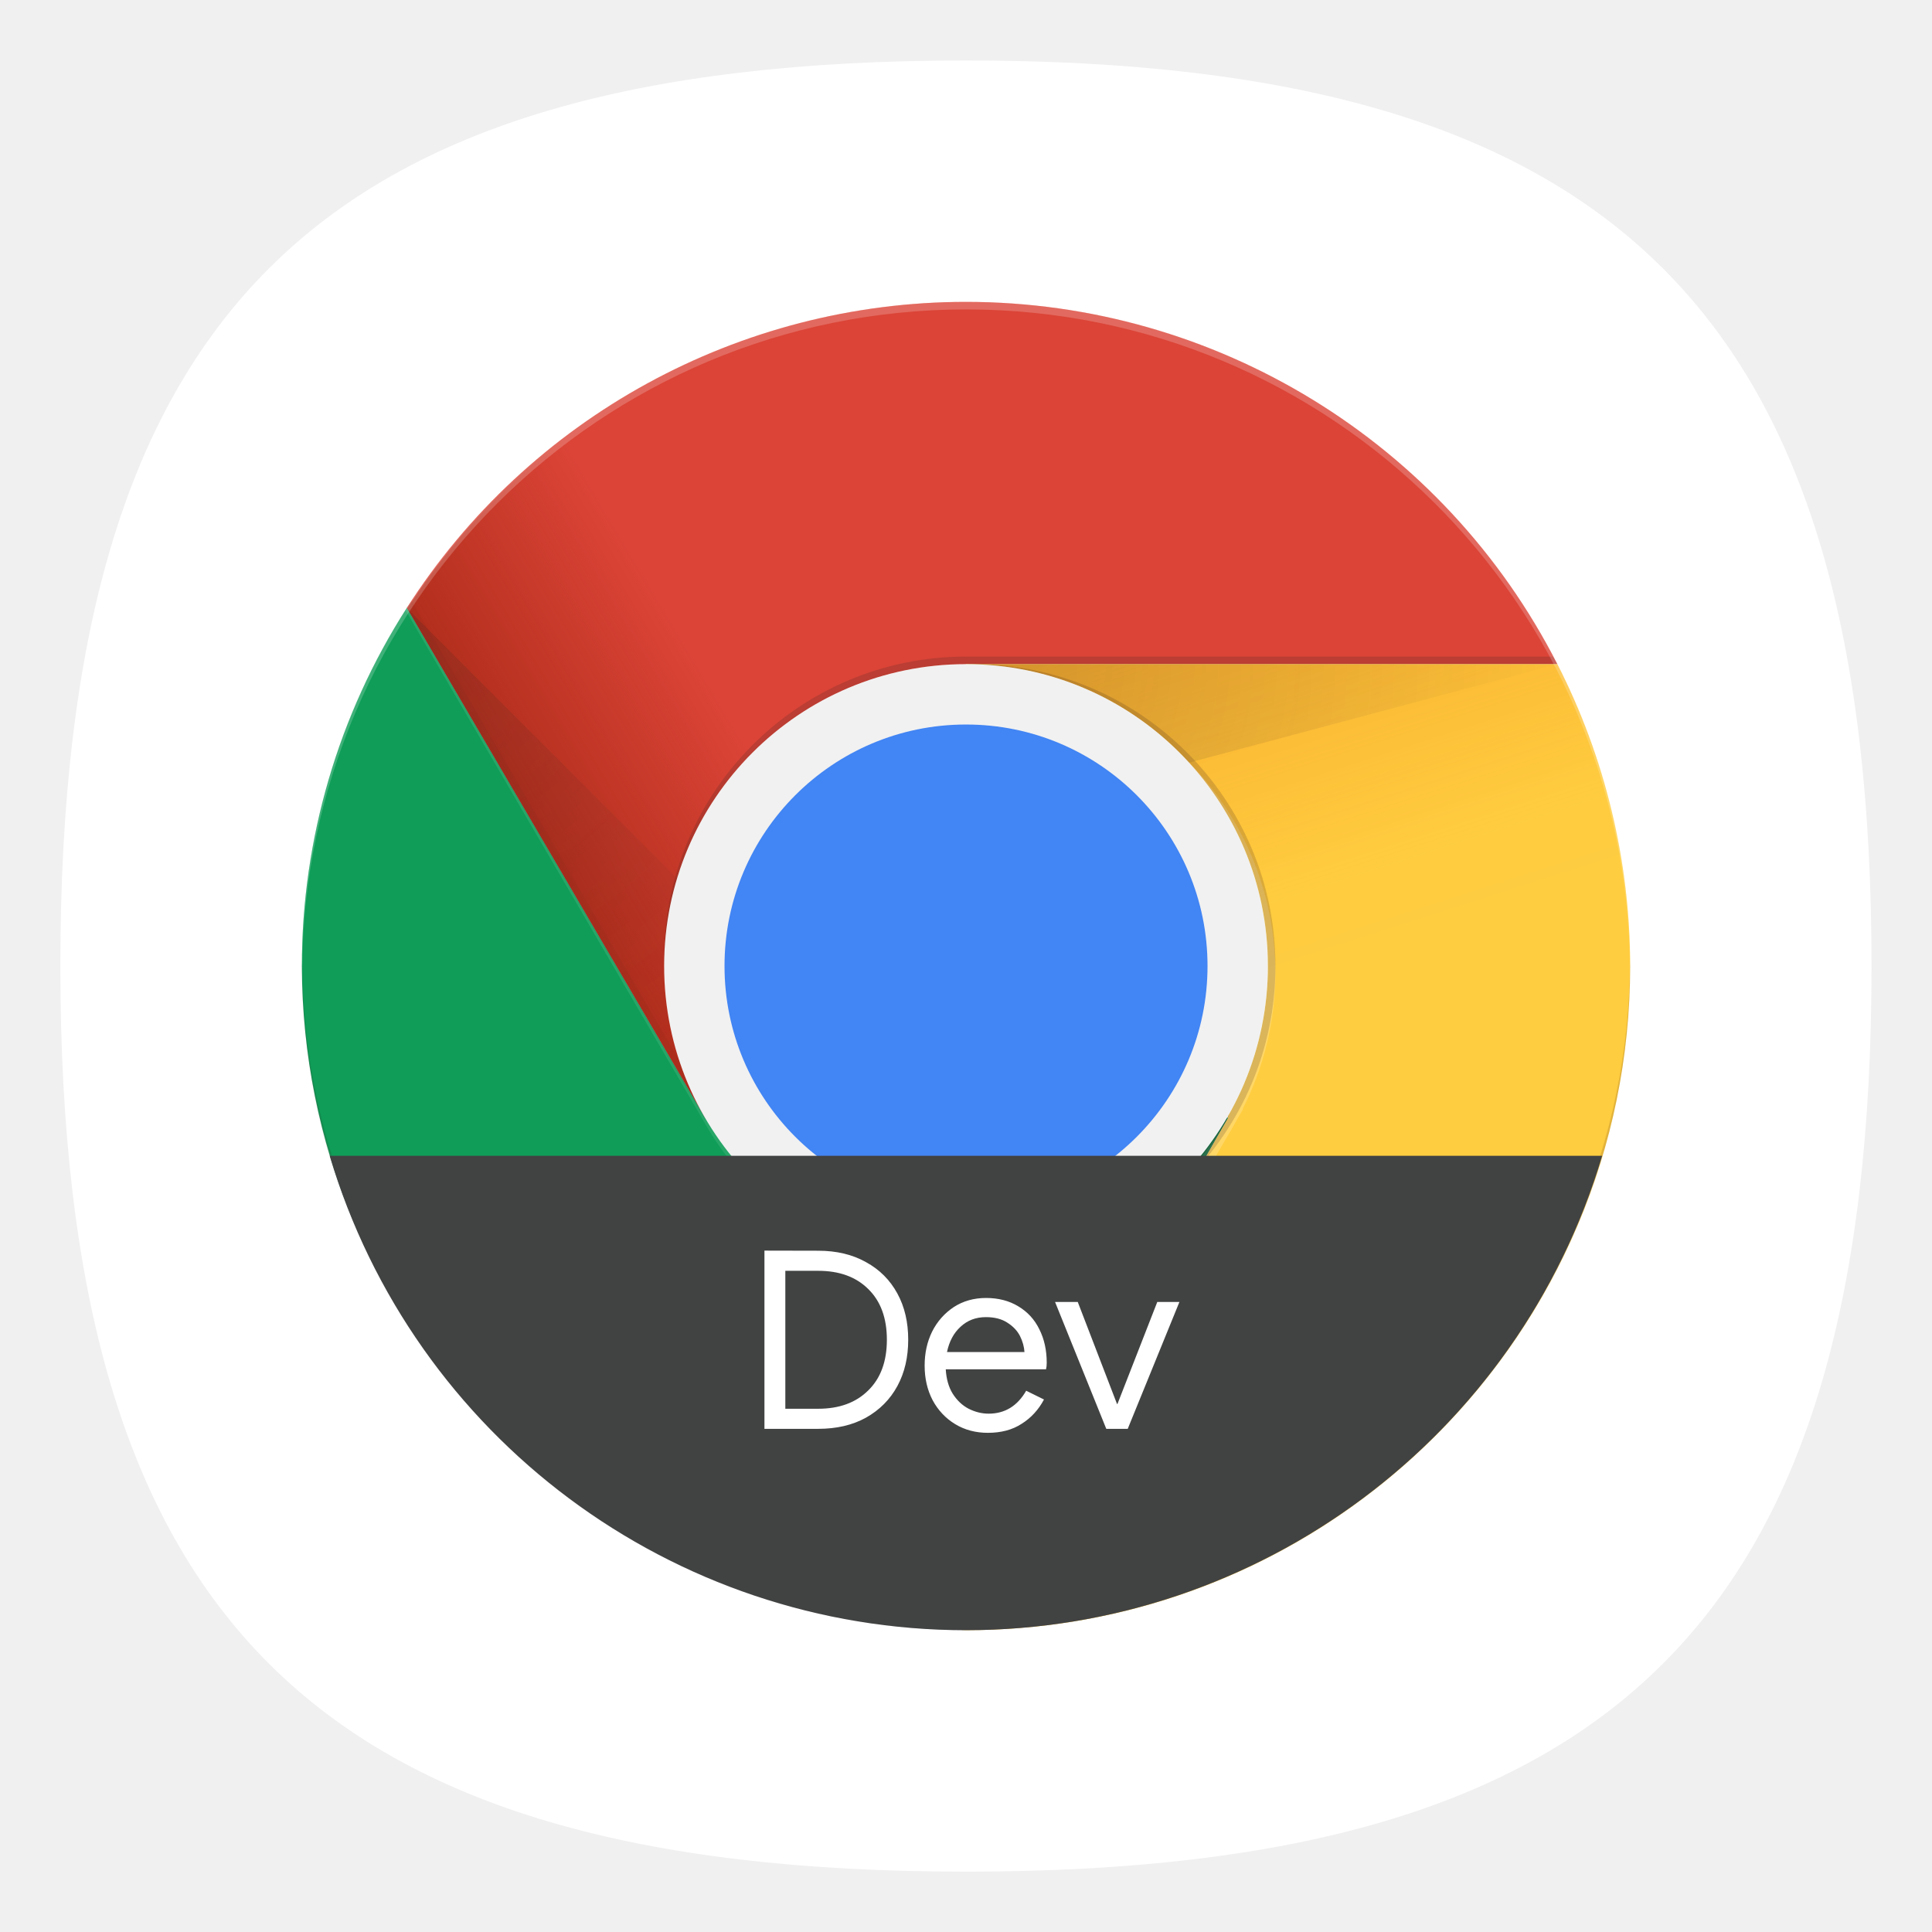
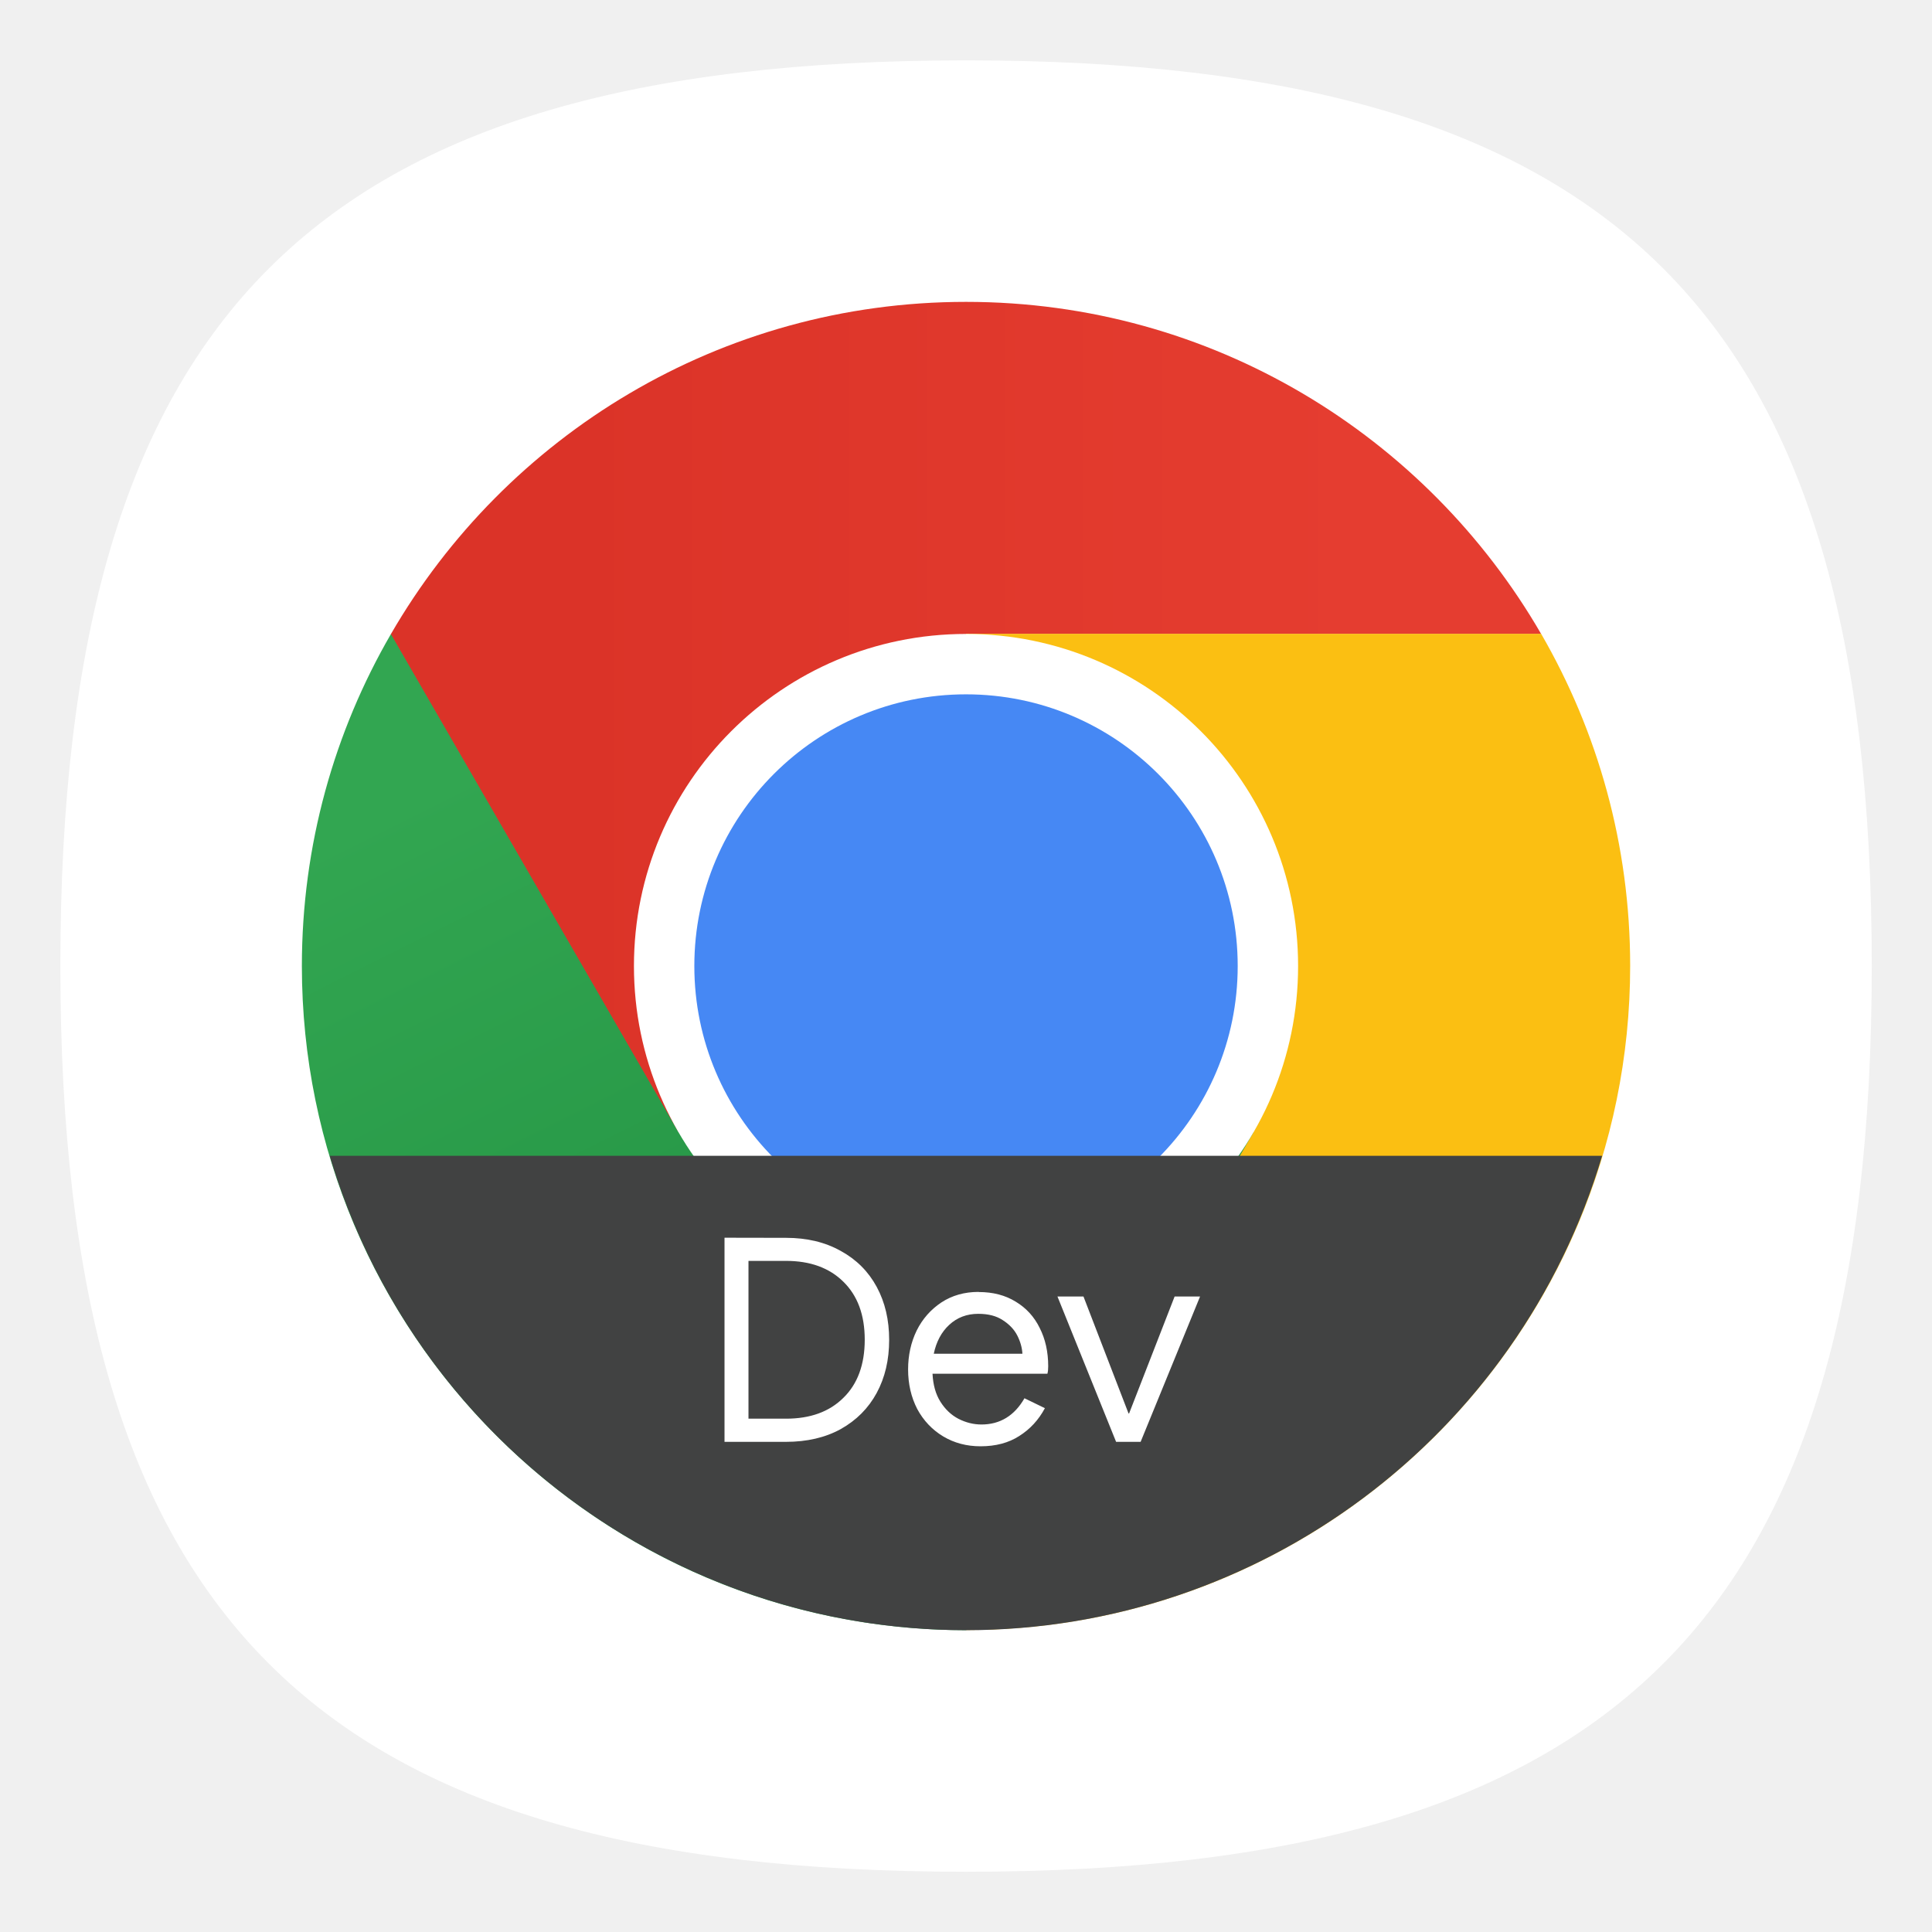
<svg xmlns="http://www.w3.org/2000/svg" xmlns:xlink="http://www.w3.org/1999/xlink" width="64" height="64" viewBox="0 0 16.933 16.933" version="1.1" id="svg5">
  <defs id="defs2">
-     <linearGradient xlink:href="#linearGradient8986" id="linearGradient8988" x1="343.899" y1="131.772" x2="288.639" y2="105.745" gradientUnits="userSpaceOnUse" gradientTransform="translate(27.10082,13.35454)" />
-     <linearGradient id="linearGradient8986">
-       <stop style="stop-color:#055524;stop-opacity:0.4" offset="0" id="stop8982" />
-       <stop style="stop-color:#055524;stop-opacity:0.002" offset="0.33" id="stop9592" />
-       <stop style="stop-color:#055524;stop-opacity:0;" offset="1" id="stop8984" />
+     <linearGradient xlink:href="#linearGradient12495" id="linearGradient12497" x1="3.704" y1="5.159" x2="8.996" y2="5.159" gradientUnits="userSpaceOnUse" />
+     <linearGradient id="linearGradient12495">
+       <stop style="stop-color:#db3328;stop-opacity:1;" offset="0" id="stop12491" />
+       <stop style="stop-color:#e53d30;stop-opacity:1" offset="1" id="stop12493" />
    </linearGradient>
-     <linearGradient xlink:href="#linearGradient5320" id="linearGradient5322" x1="339.975" y1="29.645" x2="359.899" y2="91.645" gradientUnits="userSpaceOnUse" gradientTransform="translate(27.10082,13.35454)" />
-     <linearGradient id="linearGradient5320">
-       <stop style="stop-color:#ea6100;stop-opacity:0.302" offset="0" id="stop5316" />
-       <stop style="stop-color:#ea6100;stop-opacity:0.003" offset="0.66" id="stop5388" />
-       <stop style="stop-color:#ea6100;stop-opacity:0;" offset="1" id="stop5318" />
+     <linearGradient xlink:href="#linearGradient13171" id="linearGradient13173" x1="4.402" y1="4.299" x2="5.99" y2="7.474" gradientUnits="userSpaceOnUse" />
+     <linearGradient id="linearGradient13171">
+       <stop style="stop-color:#32a651;stop-opacity:1;" offset="0" id="stop13167" />
+       <stop style="stop-color:#279847;stop-opacity:1" offset="1" id="stop13169" />
    </linearGradient>
-     <linearGradient xlink:href="#linearGradient7553" id="linearGradient7555" x1="257.792" y1="63.645" x2="308.255" y2="33.645" gradientUnits="userSpaceOnUse" gradientTransform="translate(27.19066,13.45416)" />
-     <linearGradient id="linearGradient7553">
-       <stop style="stop-color:#a52714;stop-opacity:0.992" offset="0" id="stop7549" />
-       <stop style="stop-color:#a52714;stop-opacity:0" offset="0.66" id="stop7777" />
-       <stop style="stop-color:#a52714;stop-opacity:0;" offset="1" id="stop7551" />
-     </linearGradient>
-     <radialGradient xlink:href="#linearGradient29324" id="radialGradient29326" cx="359.702" cy="117.085" fx="359.702" fy="117.085" r="19.41" gradientTransform="matrix(3.472954,0,0,3.560021,-905.1904,-322.307)" gradientUnits="userSpaceOnUse" />
-     <linearGradient id="linearGradient29324">
-       <stop style="stop-color:#263238;stop-opacity:0.2" offset="0" id="stop29320" />
-       <stop style="stop-color:#263238;stop-opacity:0;" offset="1" id="stop29322" />
-     </linearGradient>
-     <radialGradient xlink:href="#linearGradient27513" id="radialGradient27515" cx="349" cy="20.275" fx="349" fy="20.275" r="39.2" gradientTransform="matrix(2.020408,0,0,1.899872,-356.1224,10.48008)" gradientUnits="userSpaceOnUse" />
-     <linearGradient id="linearGradient27513">
-       <stop style="stop-color:#3e2723;stop-opacity:0.2" offset="0" id="stop27509" />
-       <stop style="stop-color:#3e2723;stop-opacity:0" offset="1" id="stop27511" />
-     </linearGradient>
-     <radialGradient xlink:href="#linearGradient27513" id="radialGradient35106" cx="274.88" cy="46.55" fx="274.88" fy="46.55" r="28.625" gradientTransform="matrix(2.397375,0,0,2.439301,-384.0969,-71.98697)" gradientUnits="userSpaceOnUse" />
  </defs>
-   <path d="m 0.529,8.467 c 0,-5.715 2.222,-7.937 7.937,-7.937 5.715,0 7.937,2.222 7.937,7.937 0,5.715 -2.223,7.937 -7.937,7.937 -5.715,0 -7.937,-2.223 -7.937,-7.937" id="path2" style="fill:#ffffff;fill-opacity:1;stroke-width:0.079" />
-   <g id="g38077" transform="matrix(0.06614583,0,0,0.06614583,-14.61823,2.579687)">
-     <path id="path2795" style="fill:#db4437;fill-opacity:1;stroke-width:0.951" d="M 349,1 A 88,88 0 0 0 274.893,41.563 L 314.35,109 C 315.299,108.6 349,49 349,49 h 78.355 A 88,88 0 0 0 349,1 Z" />
-     <path id="path2999" style="fill:#0f9d58;fill-opacity:1;stroke-width:1.042" d="M 274.908,41.535 A 88,88 0 0 0 261,89 88,88 0 0 0 345.076,176.719 l 38.664,-67.619 h -69.301 z" />
-     <path id="path2999-9" style="fill:url(#linearGradient8988);fill-opacity:1;stroke-width:1.042" d="M 274.908,41.535 A 88,88 0 0 0 261,89 88,88 0 0 0 345.076,176.719 l 38.664,-67.619 h -69.301 z" />
-     <path id="path4009" style="fill:#ffcd40;fill-opacity:1;stroke-width:0.94" d="m 349,49 34.74,60.1 -38.664,67.619 c 1.306,0.123 2.614,0.217 3.924,0.281 48.601,0 88,-39.399 88,-88 -0.009,-13.908 -3.314,-27.616 -9.645,-40 z" />
-     <path id="path4009-7" style="fill:url(#linearGradient5322);fill-opacity:1;stroke-width:0.94" d="m 349,49 34.74,60.1 -38.664,67.619 c 1.306,0.123 2.614,0.217 3.924,0.281 48.601,0 88,-39.399 88,-88 -0.009,-13.908 -3.314,-27.616 -9.645,-40 z" />
-     <path id="rect37027" style="fill:#3e2723;fill-opacity:0.149" d="m 274.553,39.645 a 88,88 0 0 0 -0.566,0.756 l -0.078,0.135 39.539,67.801 0.861,-0.5 z" transform="translate(1,1)" />
-     <path id="path2795-2" style="fill:url(#linearGradient7555);fill-opacity:1;stroke-width:0.951" d="m 349.09,1.1 a 88,88 0 0 0 -74.107,40.563 l 39.457,67.437 c 0.95,-0.4 34.65,-60 34.65,-60 h 78.355 A 88,88 0 0 0 349.09,1.1 Z" />
-     <path id="path10302" style="fill:#3e2723;fill-opacity:0.2;stroke-width:0.861" d="m 348,47 c -22.091,0 -40,17.909 -40,40 0.012,0.167 0.025,0.333 0.039,0.5 C 308.313,65.619 326.118,48.02 348,48 h 78.355 a 88,88 0 0 0 -0.59,-1 z" transform="translate(1,1)" />
-     <path id="rect11816" style="fill:url(#radialGradient29326);fill-opacity:1" d="m 383.896,108.819 -17.86,-10.3 -20.96,78.2 z" />
-     <path id="rect12627" style="fill:#ffffff;fill-opacity:0.2" d="M 376.807,60.264 C 383.984,67.714 387.996,77.655 388,88 l -5.26,20.1 -38.664,67.619 c 0.268,0.025 0.537,0.036 0.805,0.059 l 37.48,-64.766 c 0.488,-0.78 0.949,-1.577 1.383,-2.389 l 0.98,-1.695 -0.076,0.037 C 387.482,101.398 388.972,95.246 389,89 388.995,78.165 384.595,67.796 376.807,60.264 Z" transform="translate(1,1)" />
-     <path id="path13191" style="fill:#3e2723;fill-opacity:0.1;stroke-width:0.986" d="M 349,48 A 40,40 0 0 0 348.742,48.018 40,40 0 0 1 388,88 40,40 0 0 1 348.5,127.965 40,40 0 0 0 349,128 40,40 0 0 0 389,88 40,40 0 0 0 349,48 Z" transform="translate(1,1)" />
-     <path id="path13191-8" style="fill:#3e2723;fill-opacity:0.1;stroke-width:0.986" d="m 350,49 a 40,40 0 0 0 -0.258,0.018 A 40,40 0 0 1 389,89 40,40 0 0 1 349.5,128.965 40,40 0 0 0 350,129 a 40,40 0 0 0 40,-40 40,40 0 0 0 -40,-40 z" />
-     <path id="rect14116" style="fill:url(#radialGradient27515);fill-opacity:1" d="m 349,49 h 78.4 L 349,69.95 Z" />
-     <path id="path111-3" d="m 273.908,40.535 a 88,88 0 0 0 -0.178,0.316 l 39.82,68.248 c 6.92,11.94 19.8,20 34.6,20 12.632,0 23.849,-5.876 31.172,-15.023 l 3.309,-5.785 c -6.947,11.833 -19.761,19.809 -34.48,19.809 -14.8,0 -27.7,-8.06 -34.6,-20 h -0.041 -0.07 z" style="fill:#ffffff;fill-opacity:0.1" transform="translate(1,1)" />
-     <path id="path33289" style="fill:#ffffff;fill-opacity:0.2;stroke-width:0.906" d="m 348,0 a 88,88 0 0 0 -88,88 88,88 0 0 0 0.035,0.5 A 88,88 0 0 1 348,1 88,88 0 0 1 435.982,88.254 88,88 0 0 0 436,88 88,88 0 0 0 348,0 Z" transform="translate(1,1)" />
-     <path id="rect34189" style="fill:url(#radialGradient35106);fill-opacity:1" d="m 274.893,41.563 57.25,57.24 -17.78,10.41 z" />
-     <path id="path35564" style="fill:#3e2723;fill-opacity:0.149;stroke-width:0.983" d="M 435.982,87.254 A 88,88 0 0 1 348,175 88,88 0 0 1 260.035,87.5 88,88 0 0 0 260,88 a 88,88 0 0 0 88,88 88,88 0 0 0 88,-88 88,88 0 0 0 -0.018,-0.746 z" transform="translate(1,1)" />
-     <path id="rect35898" style="fill:#263238;fill-opacity:0.149" d="m 382.631,108.291 -1.66,0.881 -38.012,66.467 a 88,88 0 0 0 1.105,0.08 z" transform="translate(1,1)" />
-     <circle style="fill:#f1f1f1;fill-opacity:1;stroke-width:1.077" id="path10697" cx="349" cy="89" r="40" />
-     <circle style="fill:#4285f4;fill-opacity:1;stroke-width:1.348" id="path11362" cx="349" cy="89" r="32" />
+   <path id="path1039" style="fill:#ffffff;fill-opacity:1;stroke-width:0.529;stroke-linecap:round;stroke-linejoin:round" d="m 8.467,0.529 c -5.715,0 -7.938,2.222 -7.938,7.938 0,5.715 2.222,7.938 7.938,7.938 5.715,0 7.938,-2.223 7.938,-7.938 0,-5.715 -2.223,-7.938 -7.938,-7.938 z" />
+   <g id="g13900" transform="matrix(1.294118,0,0,1.294118,0.2490197,0.2490197)">
+     <path d="m 6.35,1.852 c -1.665,0 -3.117,0.905 -3.895,2.25 L 2.602,6.725 4.402,7.474 6.35,6.35 V 4.101 H 10.245 C 9.467,2.757 8.015,1.852 6.35,1.852 Z" style="fill:url(#linearGradient12497);fill-opacity:1;stroke-width:0.018" id="path1309" />
+     <path d="m 1.852,6.35 c 0,2.484 2.014,4.498 4.498,4.498 L 8.323,9.793 8.298,7.474 6.35,6.35 4.402,7.474 2.455,4.102 C 2.072,4.763 1.852,5.531 1.852,6.35" style="fill:url(#linearGradient13173);fill-opacity:1;stroke-width:0.018" id="path1449" />
+     <path d="m 6.35,6.35 1.948,1.124 -1.948,3.373 c 2.484,0 4.498,-2.014 4.498,-4.498 0,-0.82 -0.22,-1.587 -0.603,-2.249 H 6.35 Z" style="fill:#fbbf12;stroke-width:0.018" id="path1829" />
+     <path d="m 8.599,6.35 c 0,1.242 -1.007,2.249 -2.249,2.249 -1.242,0 -2.249,-1.007 -2.249,-2.249 0,-1.242 1.007,-2.249 2.249,-2.249 1.242,0 2.249,1.007 2.249,2.249" style="fill:#ffffff;stroke-width:0.018" id="path2229" />
+     <path d="m 8.19,6.35 c 0,1.016 -0.824,1.84 -1.84,1.84 -1.016,0 -1.84,-0.824 -1.84,-1.84 0,-1.016 0.824,-1.84 1.84,-1.84 1.016,0 1.84,0.824 1.84,1.84" style="fill:#4688f4;fill-opacity:1;stroke-width:0.018" id="path2029" />
  </g>
  <path id="path898" style="fill:#414242;fill-opacity:1;stroke-width:0.832;stroke-linecap:round;stroke-linejoin:round" d="m 2.89,10.13 a 5.821,5.821 0 0 0 5.576,4.158 5.821,5.821 0 0 0 5.576,-4.158 z" />
-   <path id="path52343" style="font-size:33.394px;line-height:1.25;font-family:'Google Sans';-inkscape-font-specification:'Google Sans';fill:#ffffff;stroke-width:0.055" d="m 6.7,10.961 v 1.562 h 0.471 c 0.16,0 0.3,-0.032 0.419,-0.098 0.119,-0.067 0.211,-0.159 0.275,-0.277 0.064,-0.118 0.095,-0.253 0.095,-0.406 0,-0.153 -0.031,-0.288 -0.095,-0.405 -0.064,-0.118 -0.156,-0.21 -0.275,-0.275 -0.119,-0.067 -0.259,-0.1 -0.419,-0.1 z m 0.183,0.177 h 0.288 c 0.185,0 0.331,0.053 0.438,0.159 0.109,0.106 0.164,0.254 0.164,0.445 0,0.191 -0.055,0.339 -0.164,0.445 C 7.501,12.294 7.355,12.347 7.171,12.347 H 6.883 Z M 8.643,11.376 c -0.108,0 -0.202,0.027 -0.284,0.08 -0.081,0.054 -0.145,0.126 -0.19,0.216 -0.044,0.09 -0.065,0.189 -0.065,0.297 -4e-7,0.112 0.023,0.213 0.07,0.303 0.048,0.089 0.114,0.159 0.198,0.21 0.084,0.051 0.18,0.076 0.286,0.076 0.116,0 0.215,-0.026 0.296,-0.079 0.083,-0.052 0.148,-0.123 0.196,-0.213 L 8.994,12.189 c -0.077,0.134 -0.187,0.201 -0.329,0.201 -0.061,0 -0.12,-0.015 -0.177,-0.044 -0.055,-0.029 -0.101,-0.073 -0.138,-0.131 -0.036,-0.058 -0.056,-0.13 -0.061,-0.214 h 0.879 c 0.004,-0.016 0.006,-0.035 0.006,-0.057 0,-0.111 -0.022,-0.209 -0.065,-0.294 -0.042,-0.086 -0.103,-0.152 -0.183,-0.2 -0.08,-0.049 -0.175,-0.074 -0.284,-0.074 z m 0.604,0.035 0.449,1.112 h 0.188 l 0.453,-1.112 h -0.194 l -0.349,0.894 h -0.004 L 9.446,11.411 Z m -0.606,0.133 c 0.076,0 0.138,0.016 0.187,0.048 0.051,0.032 0.088,0.071 0.112,0.118 0.023,0.047 0.036,0.093 0.039,0.14 h -0.679 c 0.019,-0.092 0.058,-0.166 0.118,-0.221 0.061,-0.057 0.135,-0.085 0.223,-0.085 z" />
+   <path id="path52343" style="font-size:33.394px;line-height:1.25;font-family:'Google Sans';-inkscape-font-specification:'Google Sans';fill:#ffffff;stroke-width:0.062" d="m 6.35,10.848 v 1.789 h 0.539 c 0.183,0 0.344,-0.037 0.48,-0.112 0.137,-0.077 0.242,-0.182 0.315,-0.317 0.073,-0.135 0.109,-0.29 0.109,-0.465 0,-0.175 -0.036,-0.329 -0.109,-0.464 -0.073,-0.135 -0.178,-0.24 -0.315,-0.315 -0.137,-0.077 -0.297,-0.115 -0.48,-0.115 z m 0.21,0.203 h 0.329 c 0.212,0 0.379,0.061 0.502,0.182 0.125,0.122 0.188,0.291 0.188,0.509 0,0.218 -0.063,0.389 -0.188,0.51 -0.123,0.122 -0.291,0.182 -0.502,0.182 H 6.56 Z m 2.016,0.272 c -0.123,0 -0.232,0.031 -0.325,0.092 -0.093,0.062 -0.166,0.144 -0.217,0.247 -0.05,0.103 -0.075,0.217 -0.075,0.34 -5e-7,0.128 0.027,0.244 0.08,0.347 0.055,0.102 0.131,0.182 0.227,0.24 0.097,0.058 0.206,0.087 0.328,0.087 0.133,0 0.246,-0.03 0.339,-0.09 0.095,-0.06 0.17,-0.141 0.225,-0.244 L 8.979,12.255 c -0.088,0.153 -0.214,0.23 -0.377,0.23 -0.07,0 -0.137,-0.017 -0.202,-0.05 -0.063,-0.033 -0.116,-0.083 -0.158,-0.15 -0.042,-0.067 -0.064,-0.148 -0.069,-0.245 h 1.007 c 0.005,-0.018 0.007,-0.04 0.007,-0.065 0,-0.127 -0.025,-0.239 -0.075,-0.337 -0.048,-0.098 -0.118,-0.174 -0.209,-0.229 -0.092,-0.057 -0.2,-0.085 -0.325,-0.085 z m 0.692,0.04 0.514,1.274 h 0.215 L 10.518,11.363 H 10.295 L 9.896,12.388 h -0.005 L 9.496,11.363 Z m -0.694,0.152 c 0.087,0 0.158,0.018 0.214,0.055 0.058,0.037 0.101,0.082 0.128,0.135 0.027,0.053 0.042,0.107 0.045,0.16 H 8.184 c 0.022,-0.105 0.067,-0.19 0.135,-0.253 0.07,-0.065 0.155,-0.097 0.255,-0.097 z" />
</svg>
